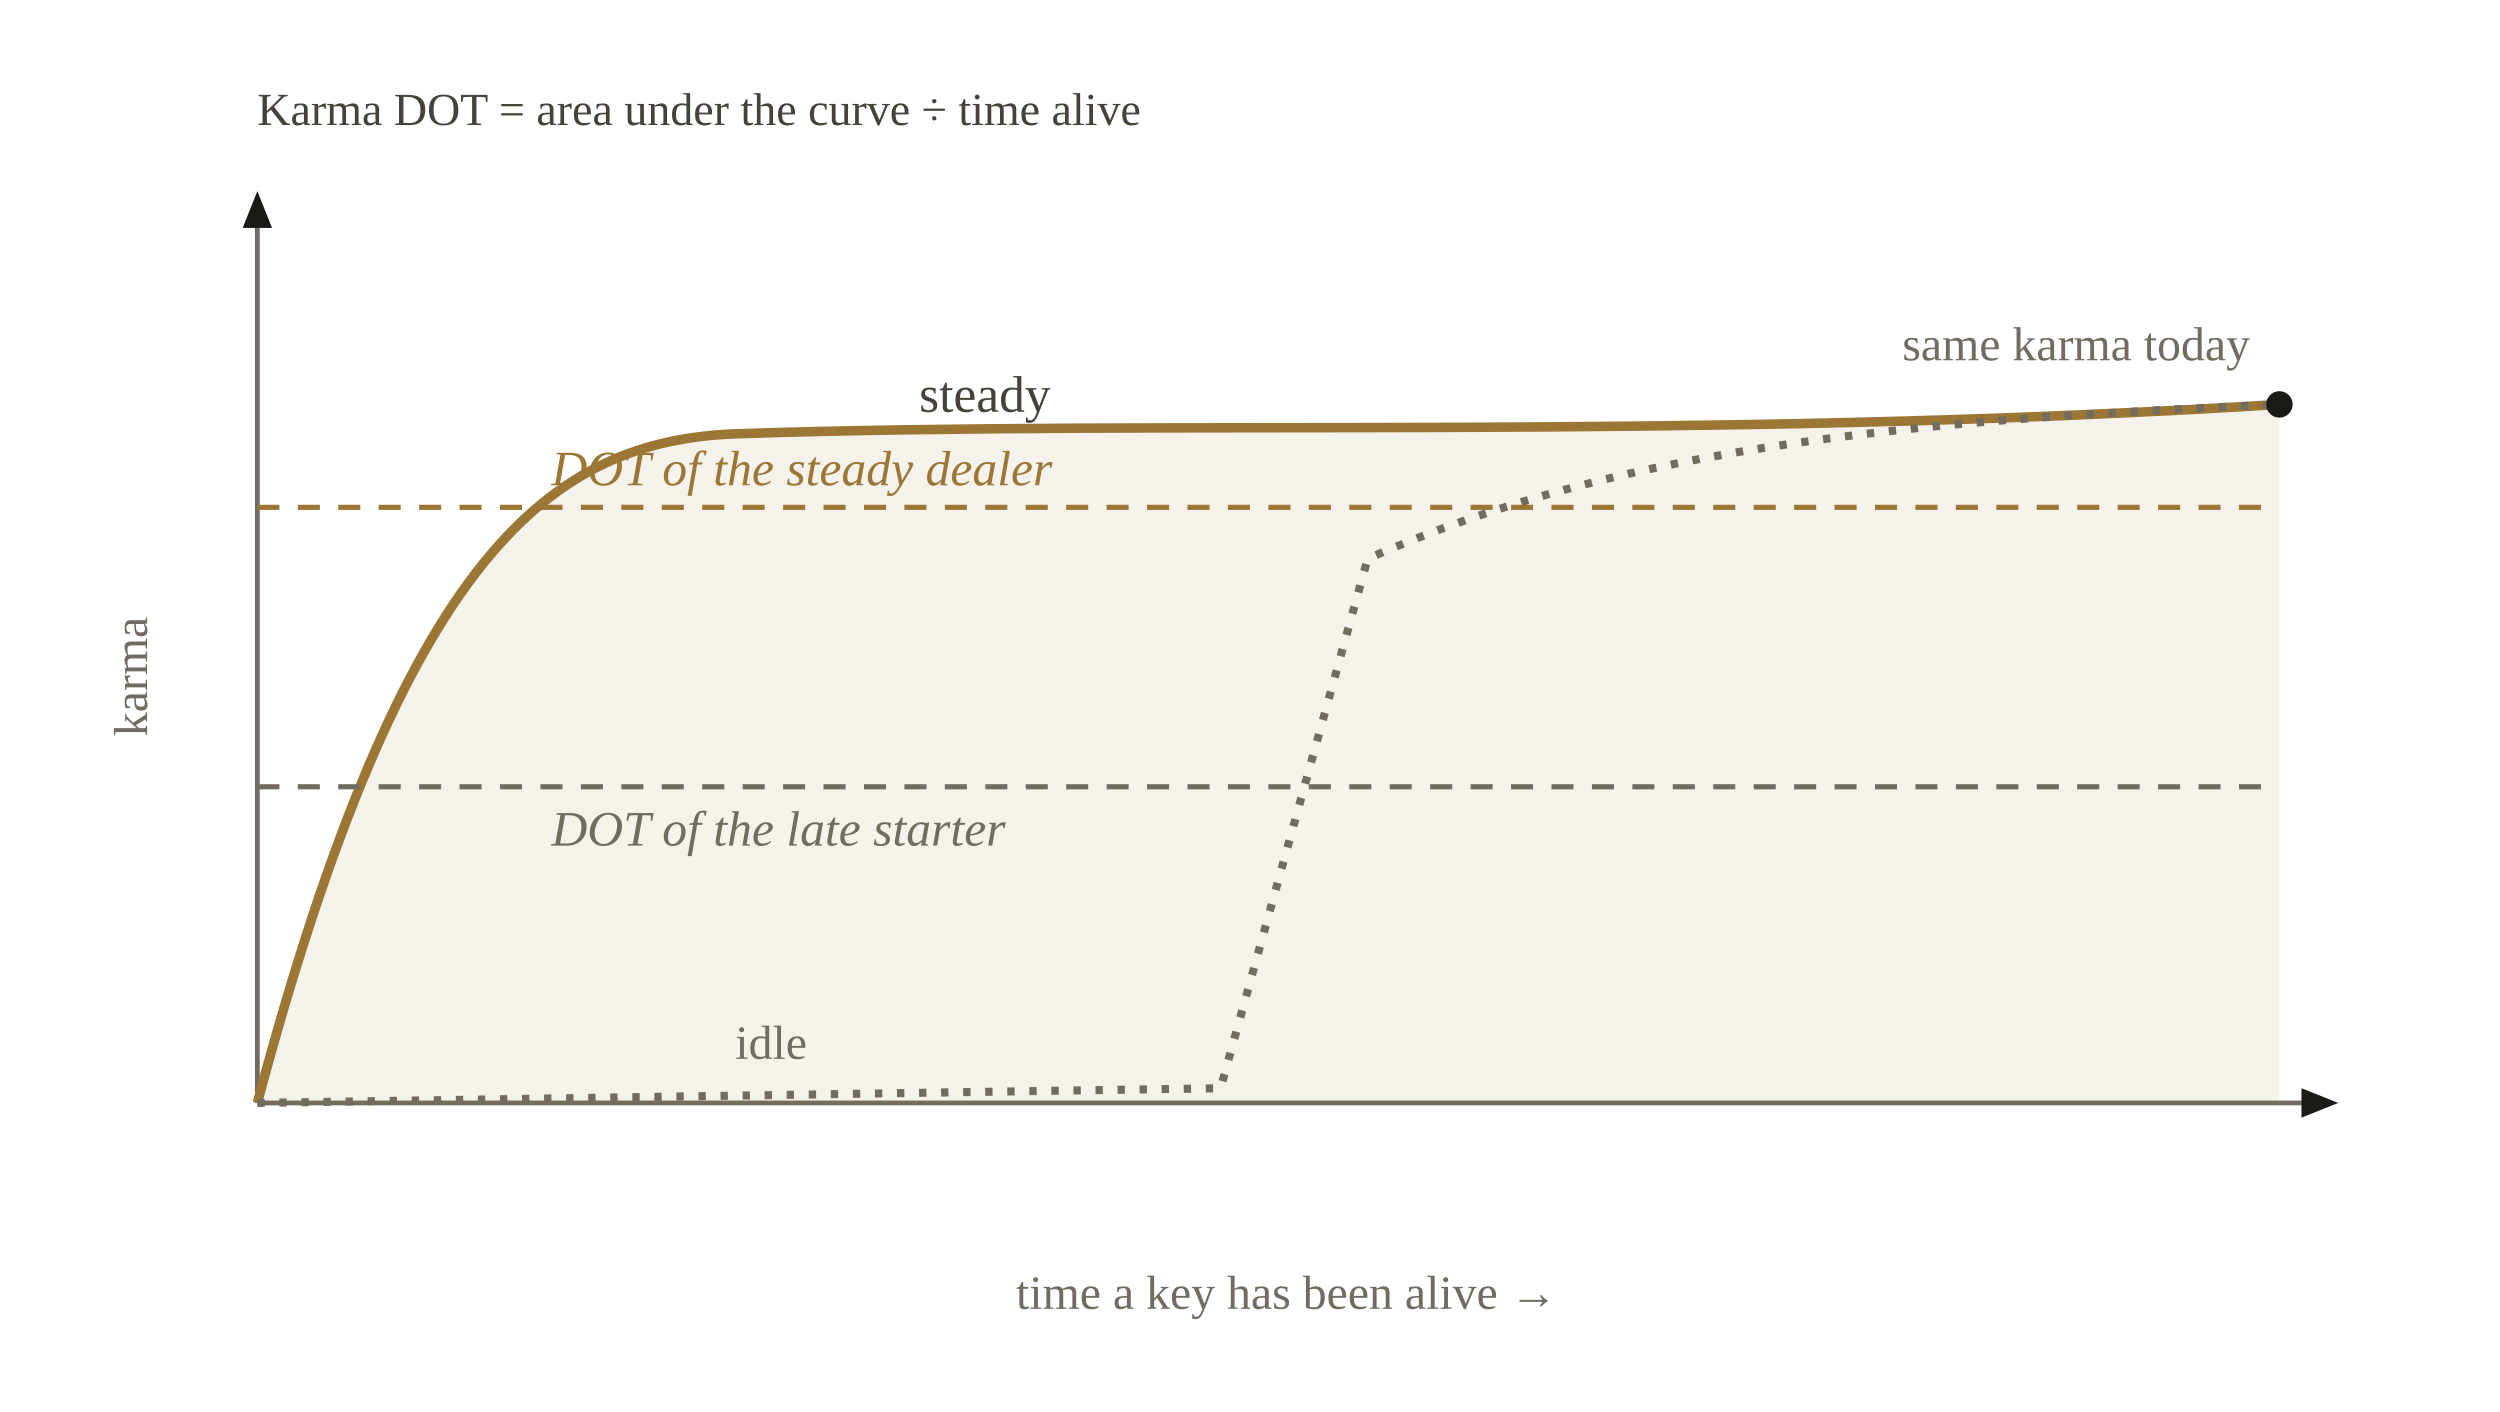
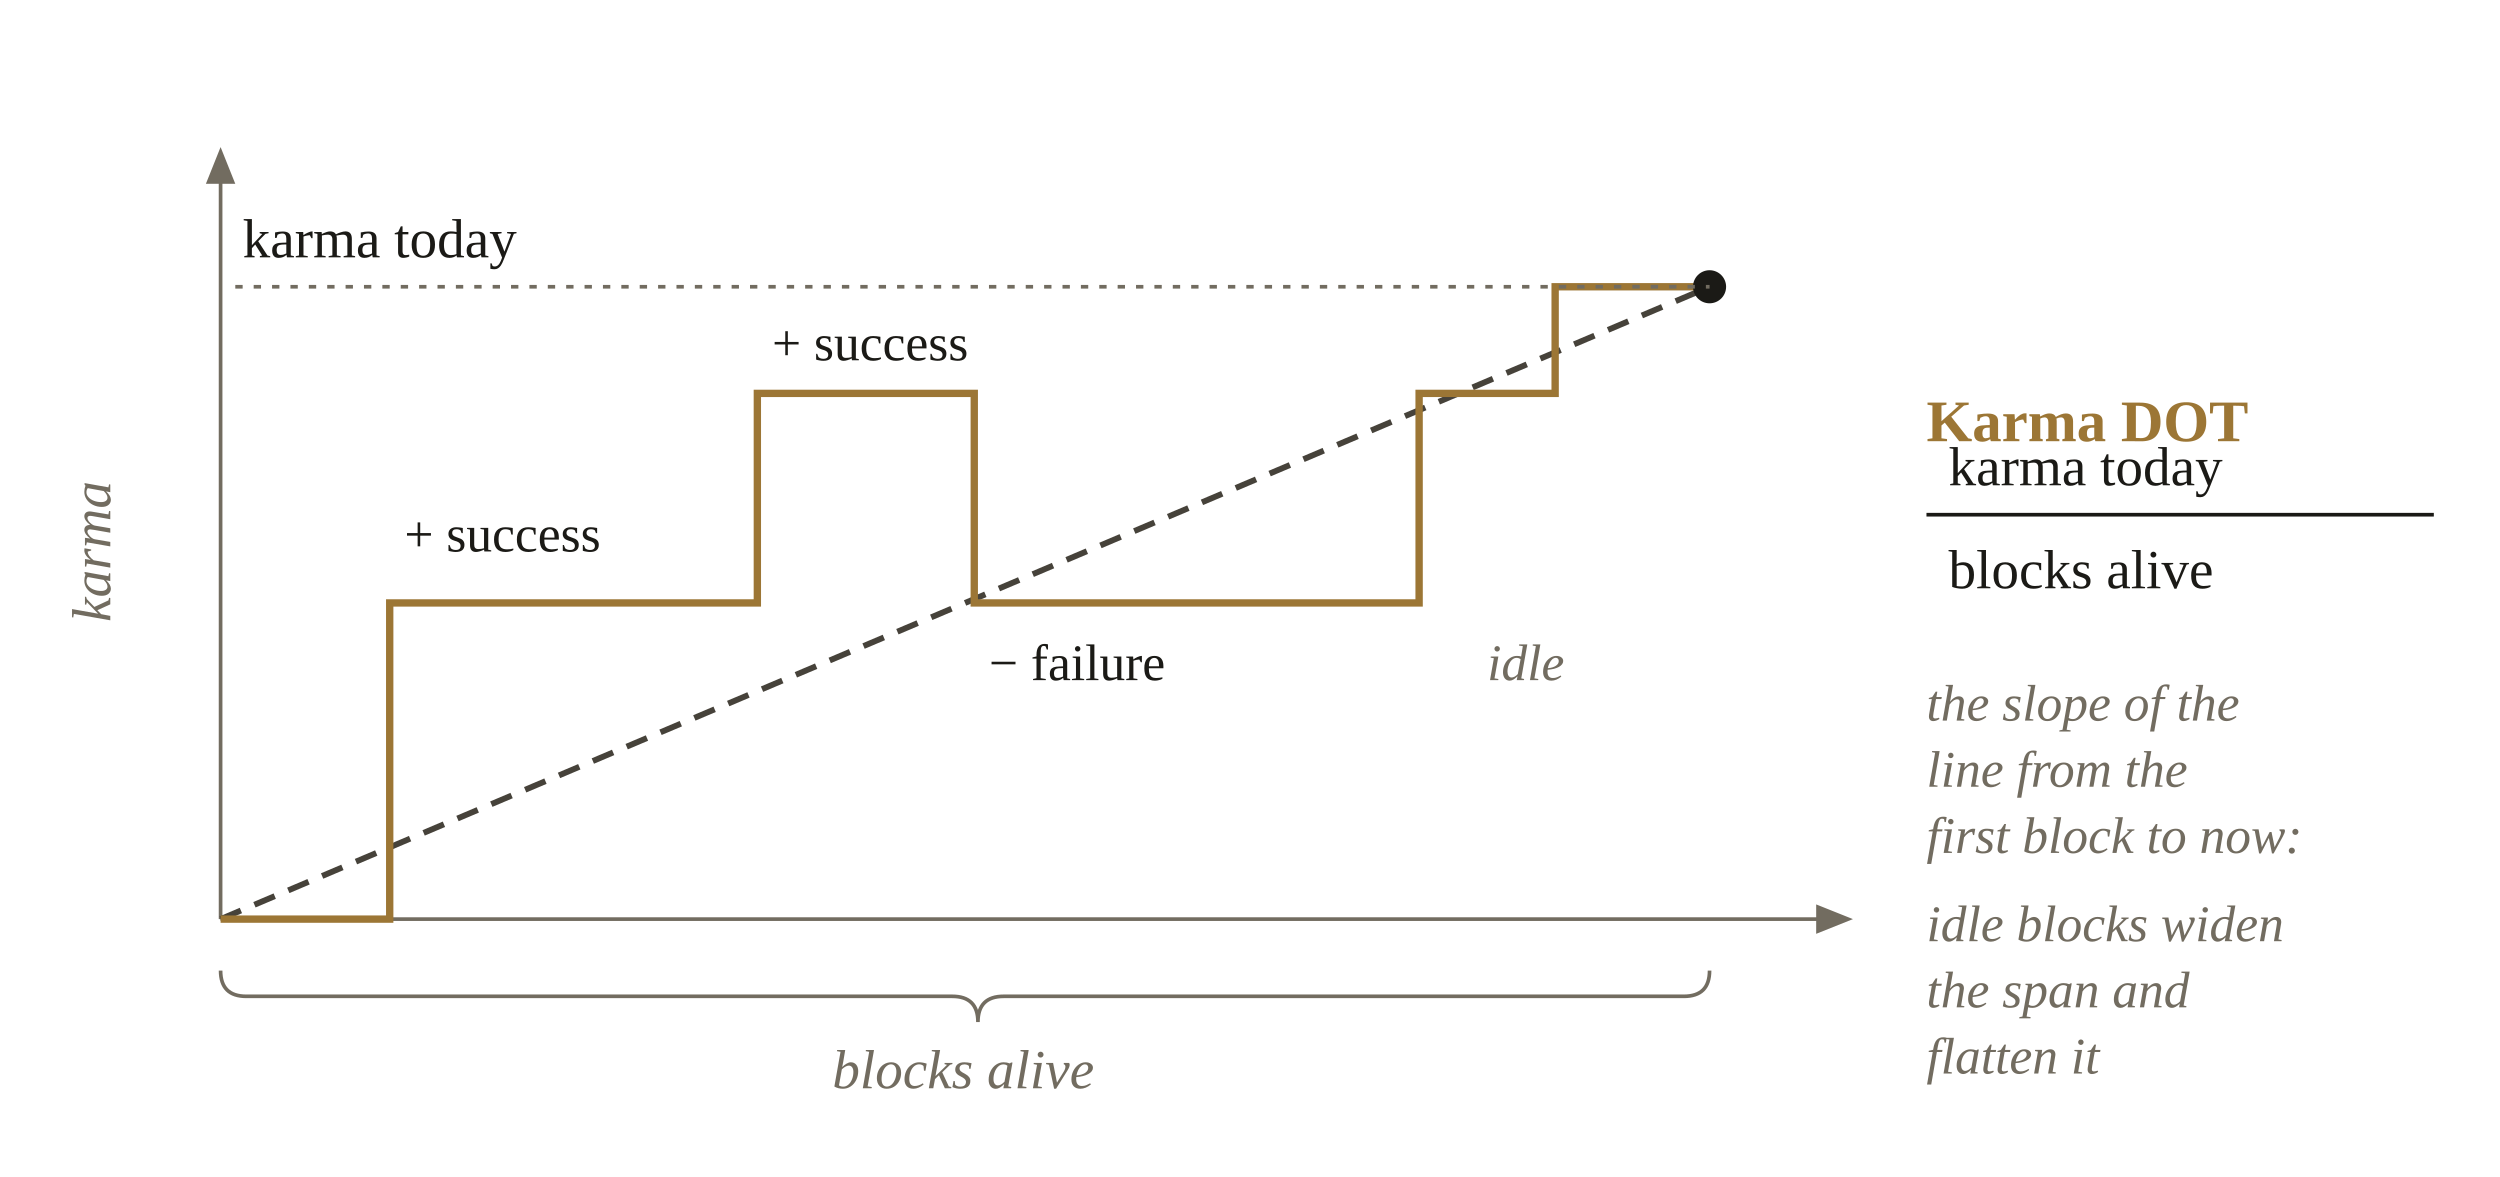
- <svg xmlns="http://www.w3.org/2000/svg" viewBox="0 0 680 384" role="img" aria-label="How Karma DOT is formed: the average of a key's karma over its whole life." style="width:100%;height:auto">
+ <svg xmlns="http://www.w3.org/2000/svg" viewBox="0 0 680 320" role="img" aria-label="Karma DOT as the slope of the line from the origin to a key's score today. A key's karma is a step that rises on successes and falls on a failure, reaching its score today. Karma DOT is that score divided by the blocks the key has been alive, which is the slope of the straight line from the first block to now. Idle blocks extend the span without raising the score, so the line flattens and the density falls." style="width:100%;height:auto">
  <style>
-     .axis{ stroke:var(--ink-3,#726c60); stroke-width:1.3 }
-     .grid{ stroke:var(--rule,#d6cfc1); stroke-width:1 }
-     .kA{ fill:none; stroke:var(--bronze,#9c7635); stroke-width:2.6 }
-     .kAfill{ fill:var(--bronze,#9c7635); opacity:.10 }
-     .kB{ fill:none; stroke:var(--ink-3,#726c60); stroke-width:2.2; stroke-dasharray:2 4 }
-     .mean{ stroke-width:1.4; stroke-dasharray:6 5; fill:none }
-     .mA{ stroke:var(--bronze,#9c7635) }
-     .mB{ stroke:var(--ink-3,#726c60) }
-     .lbl{ font-family:var(--serif,Georgia,serif); font-size:14px; fill:var(--ink-2,#46423a) }
-     .lblq{ font-family:var(--serif,Georgia,serif); font-size:13px; fill:var(--ink-3,#726c60) }
-     .lblk{ font-family:var(--serif,Georgia,serif); font-size:13.5px; font-style:italic }
-     .dot{ fill:var(--ink,#1b1a16) }
-     .form{ font-family:var(--mono,monospace); font-size:12.5px; fill:var(--ink-2,#46423a) }
+     .ax{ fill:none; stroke:var(--ink-3,#726c60); stroke-width:1 }
+     .axl{ font-family:var(--serif,Georgia,serif); font-size:15px; fill:var(--ink-3,#726c60); font-style:italic }
+     .step{ fill:none; stroke:var(--bronze,#9c7635); stroke-width:2 }
+     .ev{ font-family:var(--mono,monospace); font-size:14px; fill:var(--ink,#1b1a16) }
+     .idle{ font-family:var(--serif,Georgia,serif); font-size:14px; fill:var(--ink-3,#726c60); font-style:italic }
+     .chord{ fill:none; stroke:var(--ink-2,#46423a); stroke-width:1.6; stroke-dasharray:6 4 }
+     .today{ fill:none; stroke:var(--ink-3,#726c60); stroke-width:1; stroke-dasharray:2 3 }
+     .lbl{ font-family:var(--serif,Georgia,serif); font-size:15px; fill:var(--ink,#1b1a16) }
+     .dot{ font-family:var(--mono,monospace); font-size:16px; fill:var(--bronze,#9c7635); font-weight:600 }
+     .brace{ fill:none; stroke:var(--ink-3,#726c60); stroke-width:1 }
  </style>
-   <text x="70" y="34" class="form">Karma DOT  =  area under the curve  ÷  time alive</text>
-   <line class="axis" x1="70" y1="60" x2="70" y2="300" />
-   <line class="axis" x1="70" y1="300" x2="628" y2="300" />
-   <polygon class="dot" points="70,52 66,62 74,62" />
-   <polygon class="dot" points="636,300 626,296 626,304" />
-   <text x="40" y="184" class="lblq" transform="rotate(-90 40 184)" text-anchor="middle">karma</text>
-   <text x="350" y="356" class="lblq" text-anchor="middle">time a key has been alive →</text>
-   <path class="kAfill" d="M70,300 C110,150 150,120 200,118 C320,114 460,120 620,110 L620,300 Z" />
-   <path class="kA" d="M70,300 C110,150 150,120 200,118 C320,114 460,120 620,110" />
-   <path class="kB" d="M70,300 L332,296 L372,152 C444,120 528,114 620,110" />
-   <circle class="dot" cx="620" cy="110" r="3.6" />
-   <text x="612" y="98" class="lblq" text-anchor="end">same karma today</text>
-   <line class="mean mA" x1="70" y1="138" x2="620" y2="138" />
-   <text x="150" y="132" class="lblk" fill="var(--bronze,#9c7635)">DOT of the steady dealer</text>
-   <line class="mean mB" x1="70" y1="214" x2="620" y2="214" />
-   <text x="150" y="230" class="lblk" fill="var(--ink-3,#726c60)">DOT of the late starter</text>
-   <text x="250" y="112" class="lbl" fill="var(--bronze,#9c7635)">steady</text>
-   <text x="200" y="288" class="lblq">idle</text>
+   <path class="ax" d="M60,250 L60,46" />
+   <polygon points="60,40 56,50 64,50" fill="var(--ink-3,#726c60)" />
+   <path class="ax" d="M60,250 L498,250" />
+   <polygon points="504,250 494,246 494,254" fill="var(--ink-3,#726c60)" />
+   <text class="axl" x="30" y="150" transform="rotate(-90 30 150)" text-anchor="middle">karma</text>
+   <path class="chord" d="M60,250 L465,78" />
+   <path class="step" d="M60,250 L106,250 L106,164 L206,164 L206,107 L265,107 L265,164 L386,164 L386,107 L423,107 L423,78 L465,78" />
+   <circle cx="465" cy="78" r="4.5" fill="var(--ink,#1b1a16)" />
+   <text class="ev" x="110" y="150">+ success</text>
+   <text class="ev" x="210" y="98">+ success</text>
+   <text class="ev" x="269" y="185">− failure</text>
+   <text class="idle" x="415" y="185" text-anchor="middle">idle</text>
+   <path class="today" d="M64,78 L465,78" />
+   <text class="lbl" x="66" y="70">karma today</text>
+   <path class="brace" d="M60,264 q0,7 7,7 L259,271 q7,0 7,7 q0,-7 7,-7 L458,271 q7,0 7,-7" />
+   <text class="axl" x="262" y="296" text-anchor="middle">blocks alive</text>
+   <text class="dot" x="524" y="120">Karma DOT</text>
+   <line x1="524" y1="140" x2="662" y2="140" stroke="var(--ink,#1b1a16)" stroke-width="1" />
+   <text class="lbl" x="530" y="132">karma today</text>
+   <text class="lbl" x="530" y="160">blocks alive</text>
+   <text class="idle" x="524" y="196">the slope of the</text>
+   <text class="idle" x="524" y="214">line from the</text>
+   <text class="idle" x="524" y="232">first block to now:</text>
+   <text class="idle" x="524" y="256">idle blocks widen</text>
+   <text class="idle" x="524" y="274">the span and</text>
+   <text class="idle" x="524" y="292">flatten it</text>
</svg>
